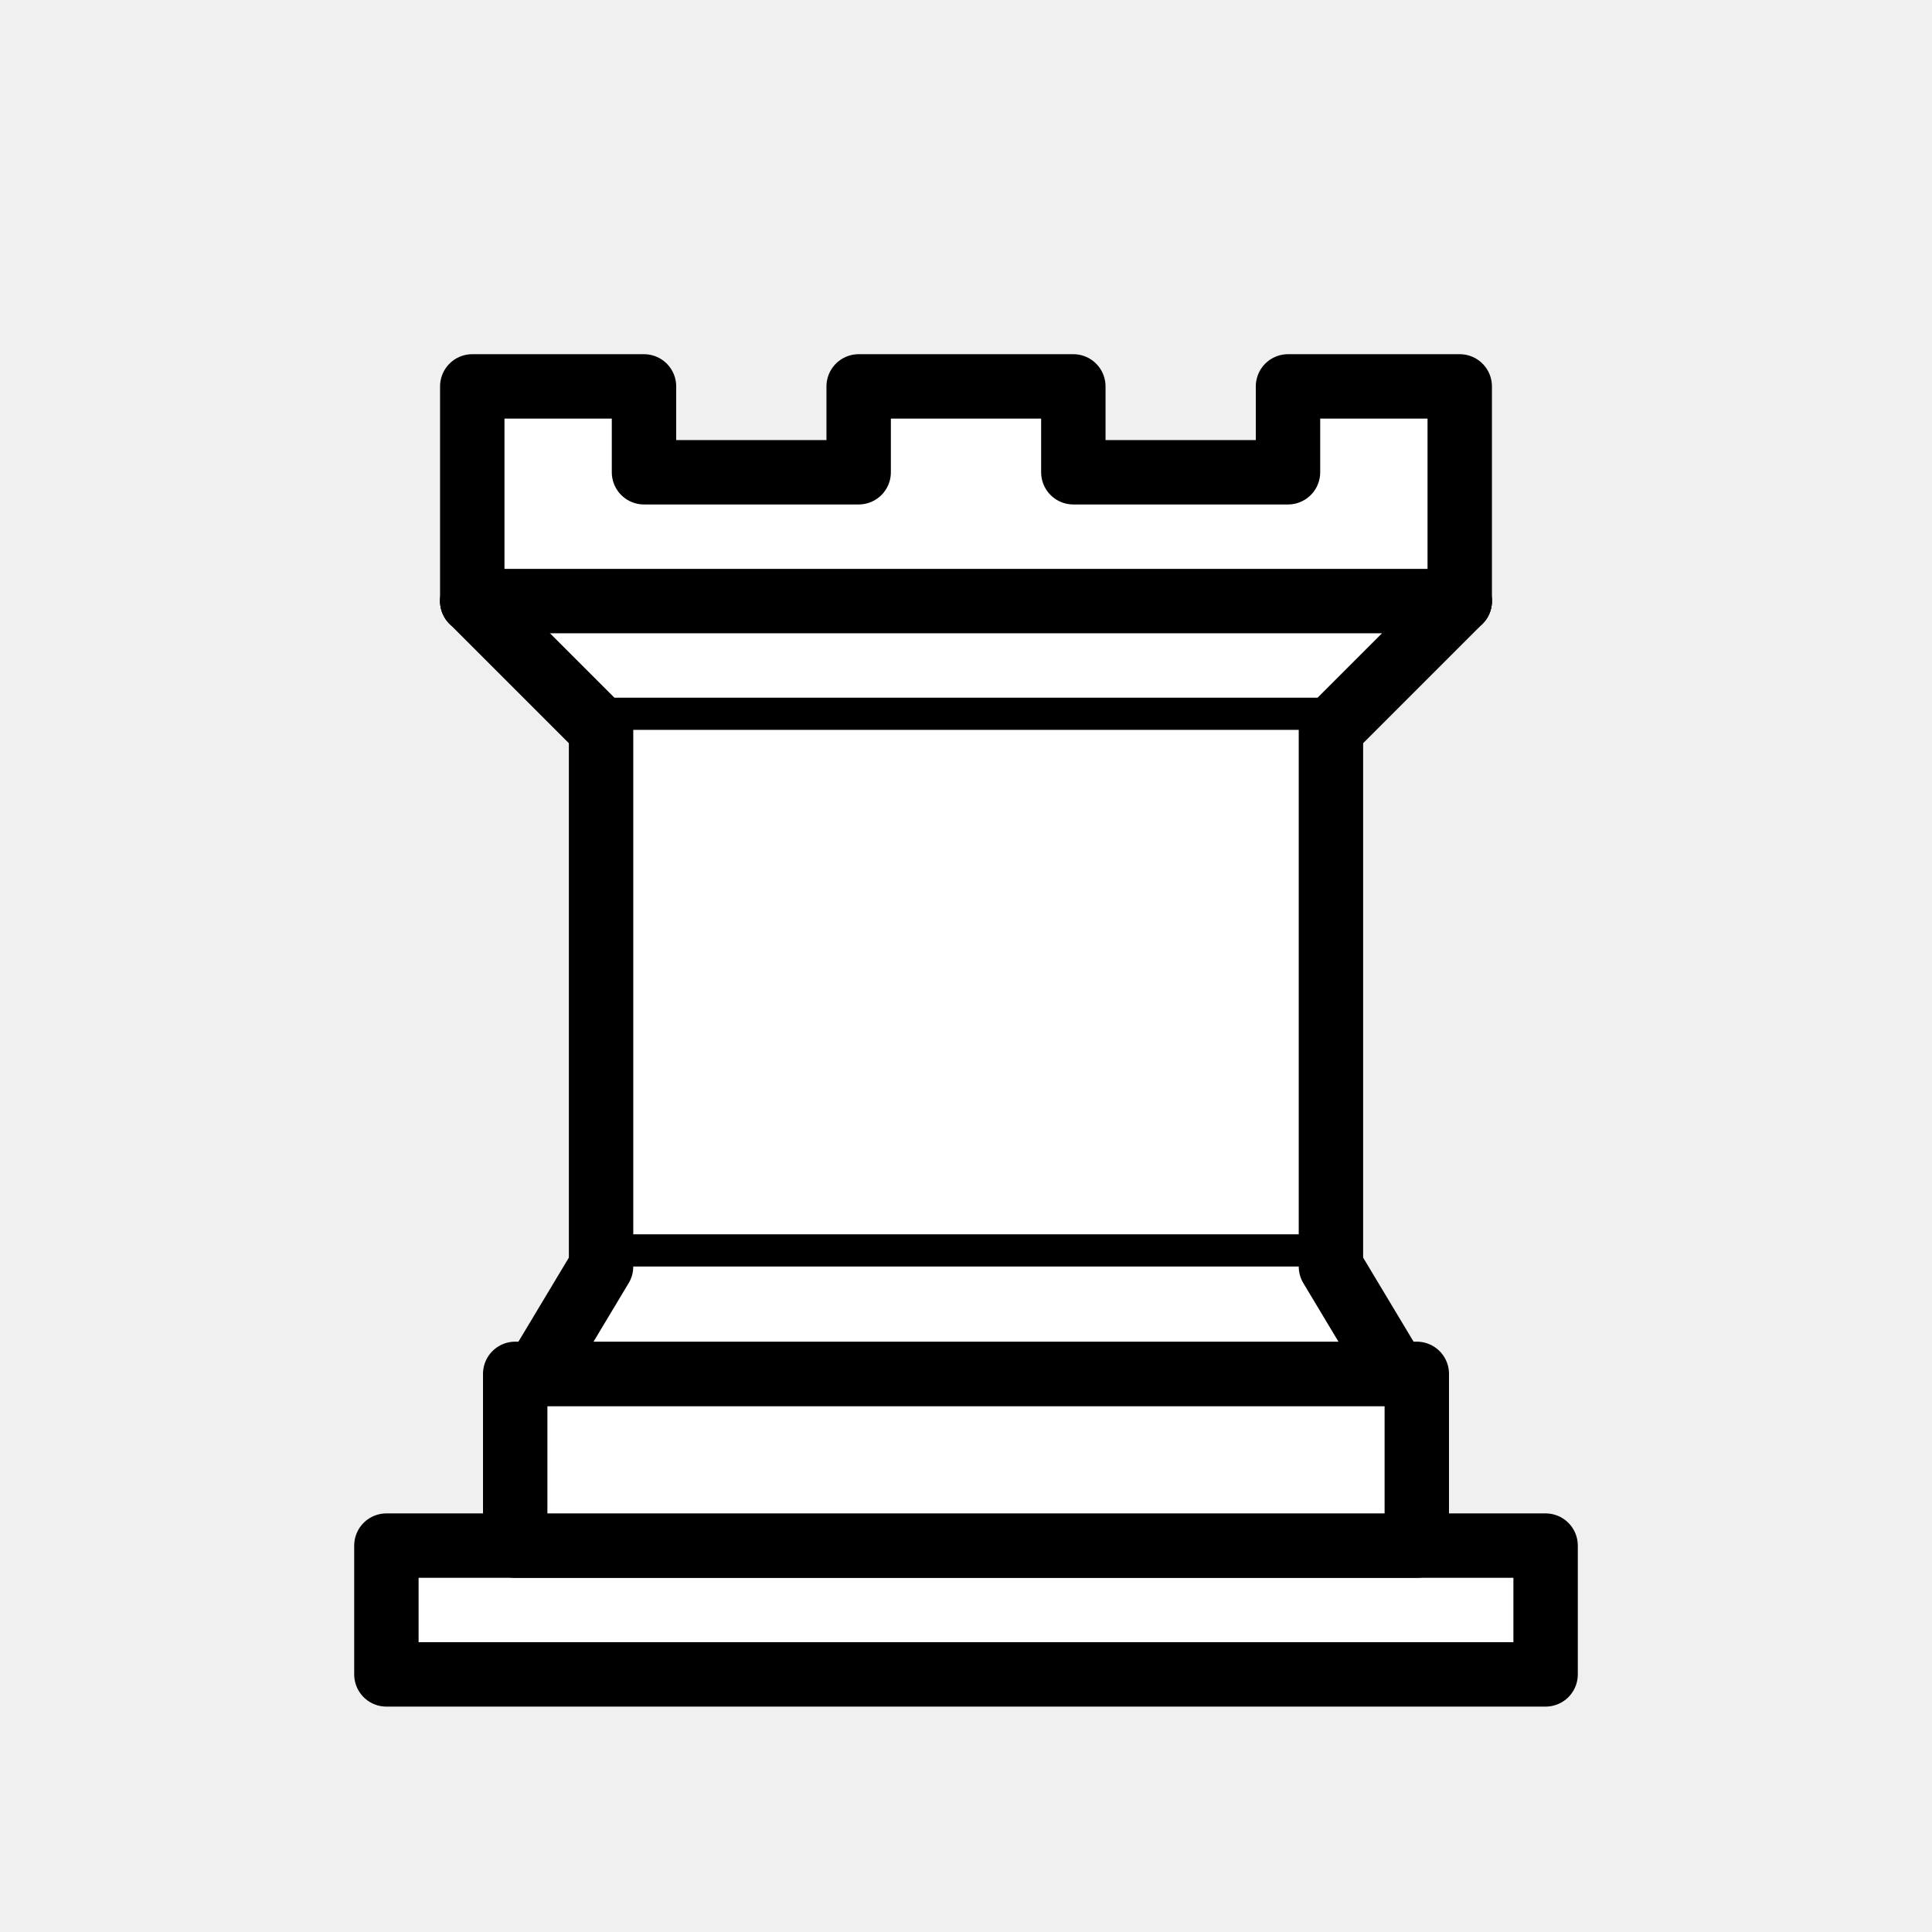
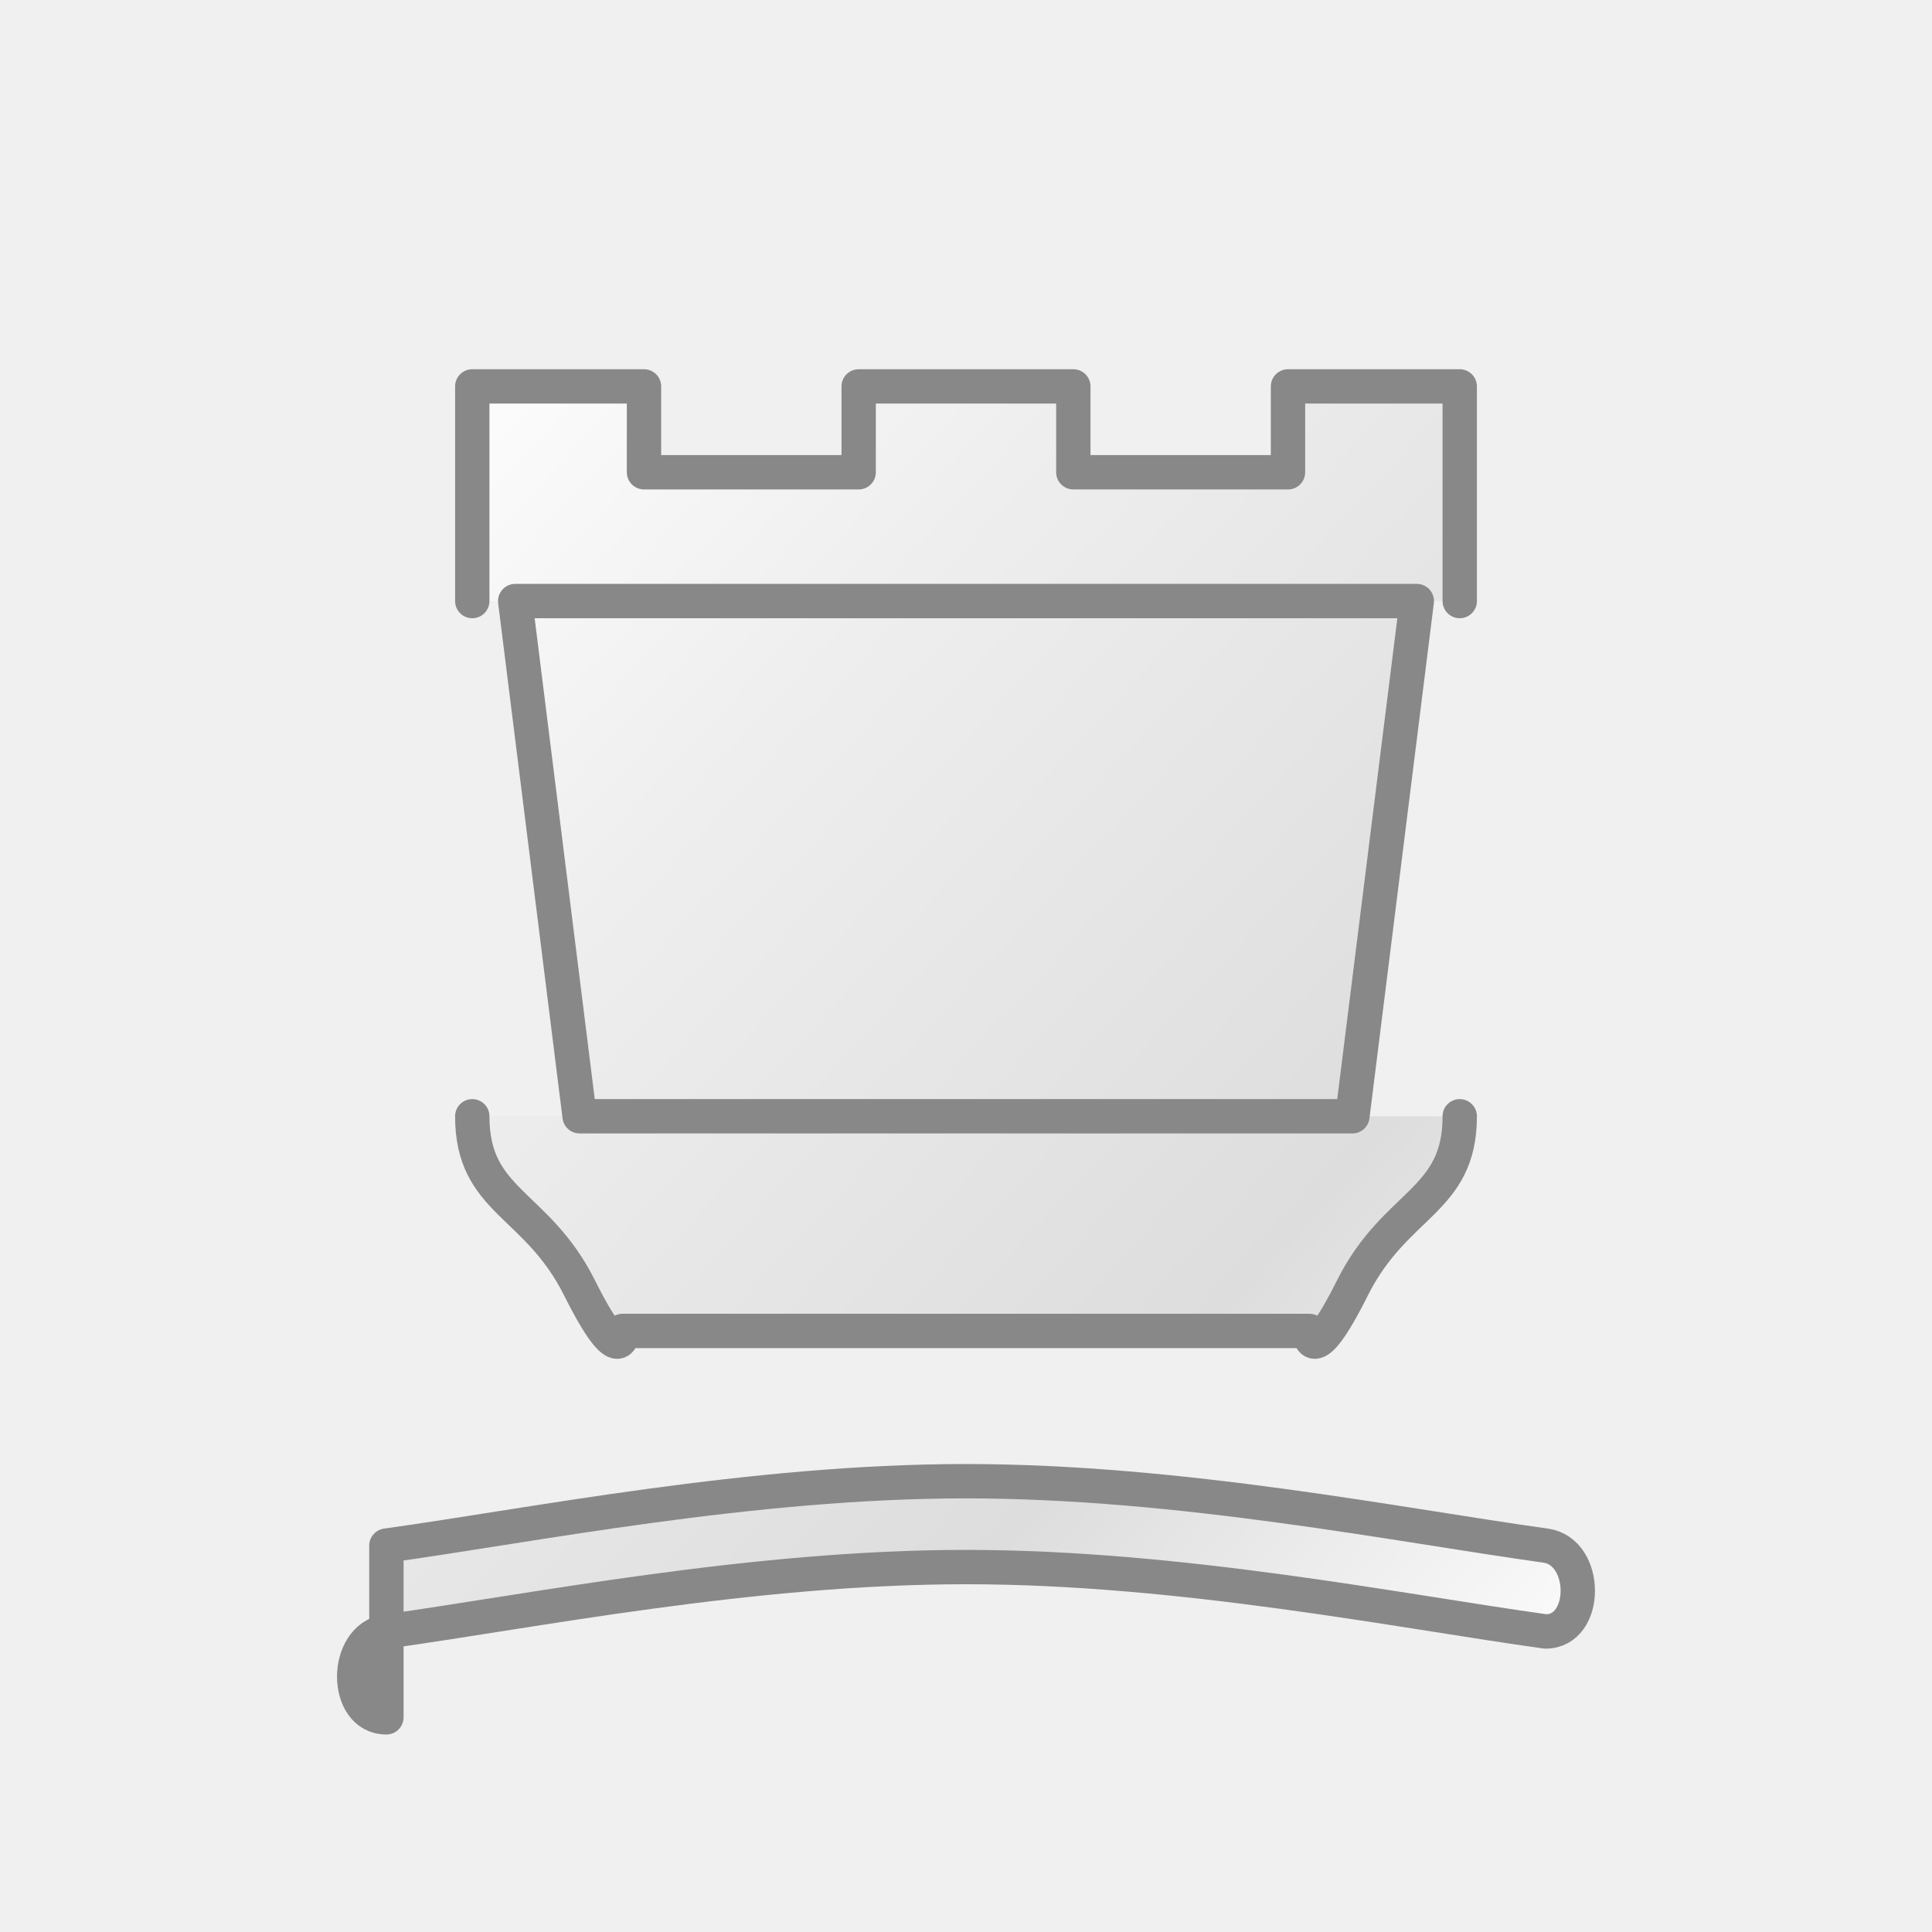
- <svg xmlns="http://www.w3.org/2000/svg" width="45" height="45" viewBox="0 0 45 45">
-   <g fill="#ffffff" stroke="#000000" stroke-width="1.5" stroke-linecap="round" stroke-linejoin="round">
-     <path d="M9,39h27v-3H9V39z" />
-     <path d="M12,36v-4h21v4H12z" />
-     <path d="M11,14V9h4v2h5V9h5v2h5V9h4v5" />
-     <path d="M34,14l-3,3H14l-3-3" />
-     <path d="M31,17v12.5H14V17" />
-     <path d="M31,29.5l1.5,2.5h-20l1.5-2.5" />
-     <path d="M11,14h23" />
+ <svg xmlns="http://www.w3.org/2000/svg" viewBox="0 0 45 45" width="45" height="45">
+   <defs>
+     <linearGradient id="grad-marble-w" x1="0" y1="0" x2="1" y2="1">
+       <stop offset="0%" stop-color="#fff" />
+       <stop offset="30%" stop-color="#eee" />
+       <stop offset="70%" stop-color="#ddd" />
+       <stop offset="100%" stop-color="#fff" />
+     </linearGradient>
+     <linearGradient id="grad-marble-b" x1="0" y1="0" x2="1" y2="1">
+       <stop offset="0%" stop-color="#333" />
+       <stop offset="50%" stop-color="#000" />
+       <stop offset="100%" stop-color="#333" />
+     </linearGradient>
+   </defs>
+   <g fill="url(#grad-marble-w)" stroke="#888" stroke-width="0.8" stroke-linecap="round" stroke-linejoin="round">
+     <path d="M 9,36 c 3.39,-0.47 8.5,-1.5 13.5,-1.5 5,0 10.11,1.03 13.5,1.5 1,0.14 1,2 0,2 -3.39,-0.47 -8.5,-1.5 -13.5,-1.5 -5,0 -10.11,1.03 -13.5,1.5 -1,0.14 -1,2 0,2 z M 11,14 V 9 h 4 v 2 h 5 V 9 h 5 v 2 h 5 V 9 h 4 v 5 M 12,14 l 1.5,12 h 18 L 33,14 H 12 z M 11,26 c 0,2 1.5,2 2.5,4 1,2 1,1 1,1 H 30.5 c 0,0 0,1 1,-1 1,-2 2.5,-2 2.5,-4" />
  </g>
</svg>
